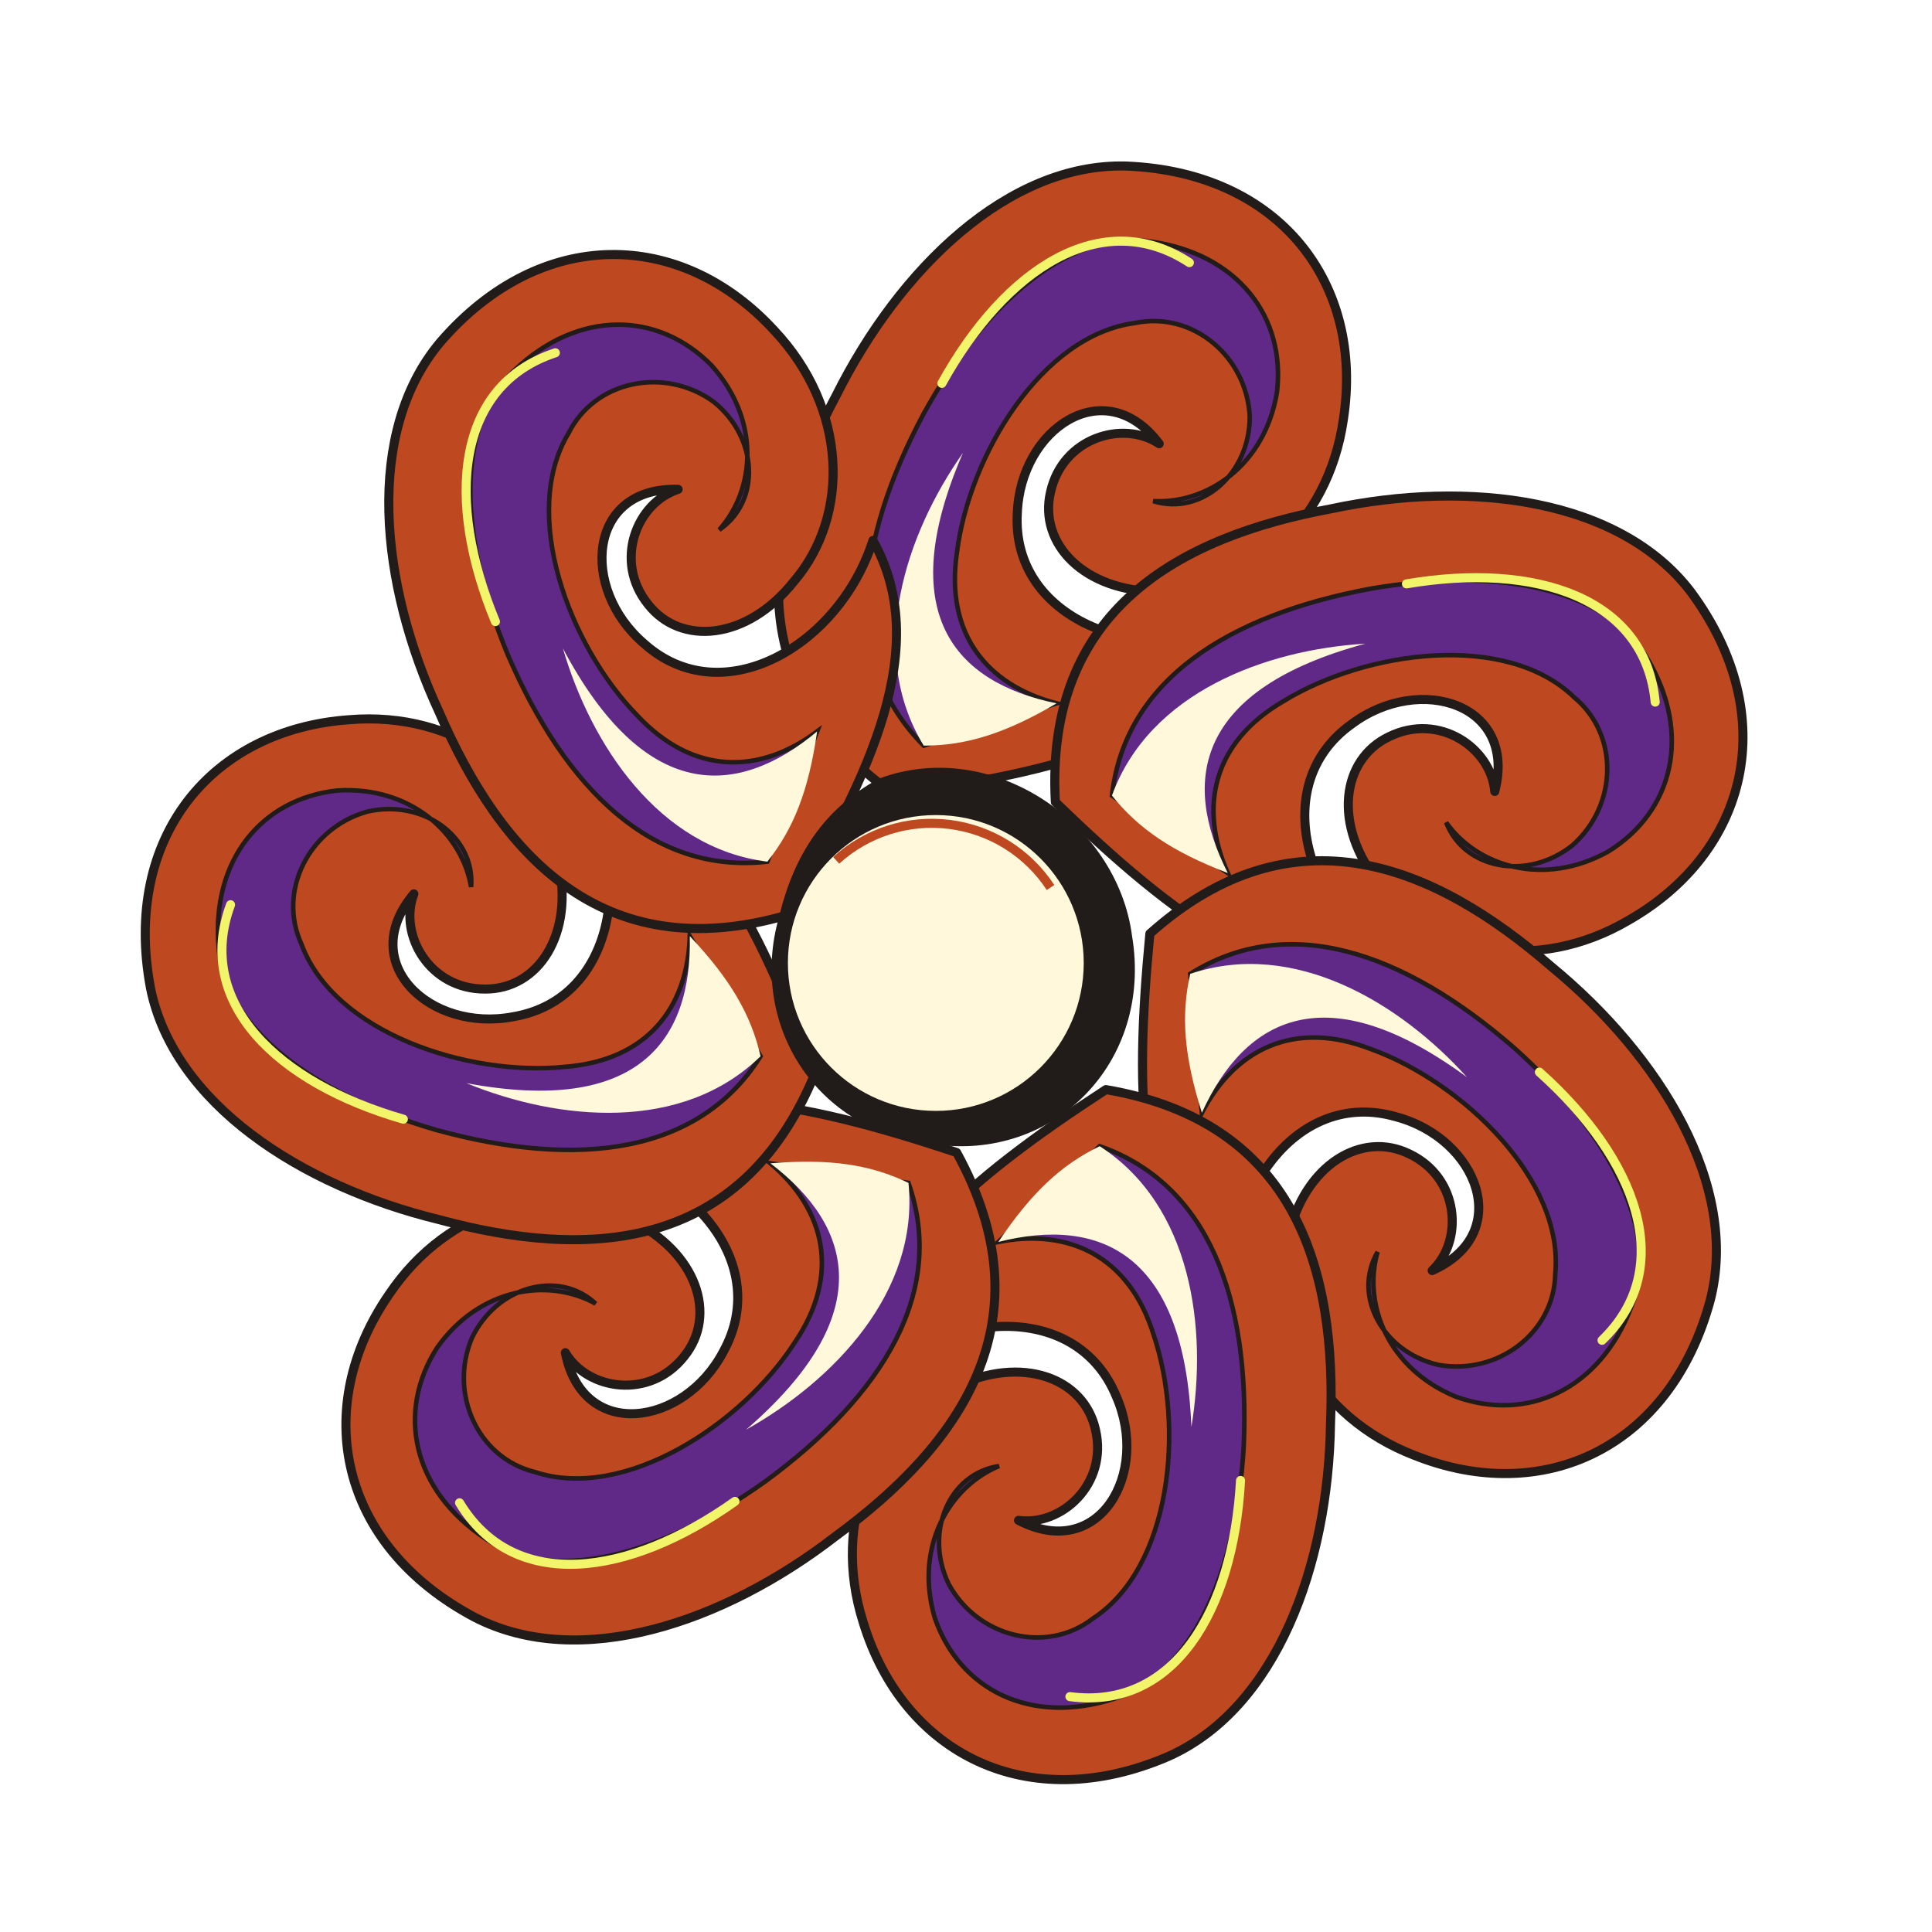
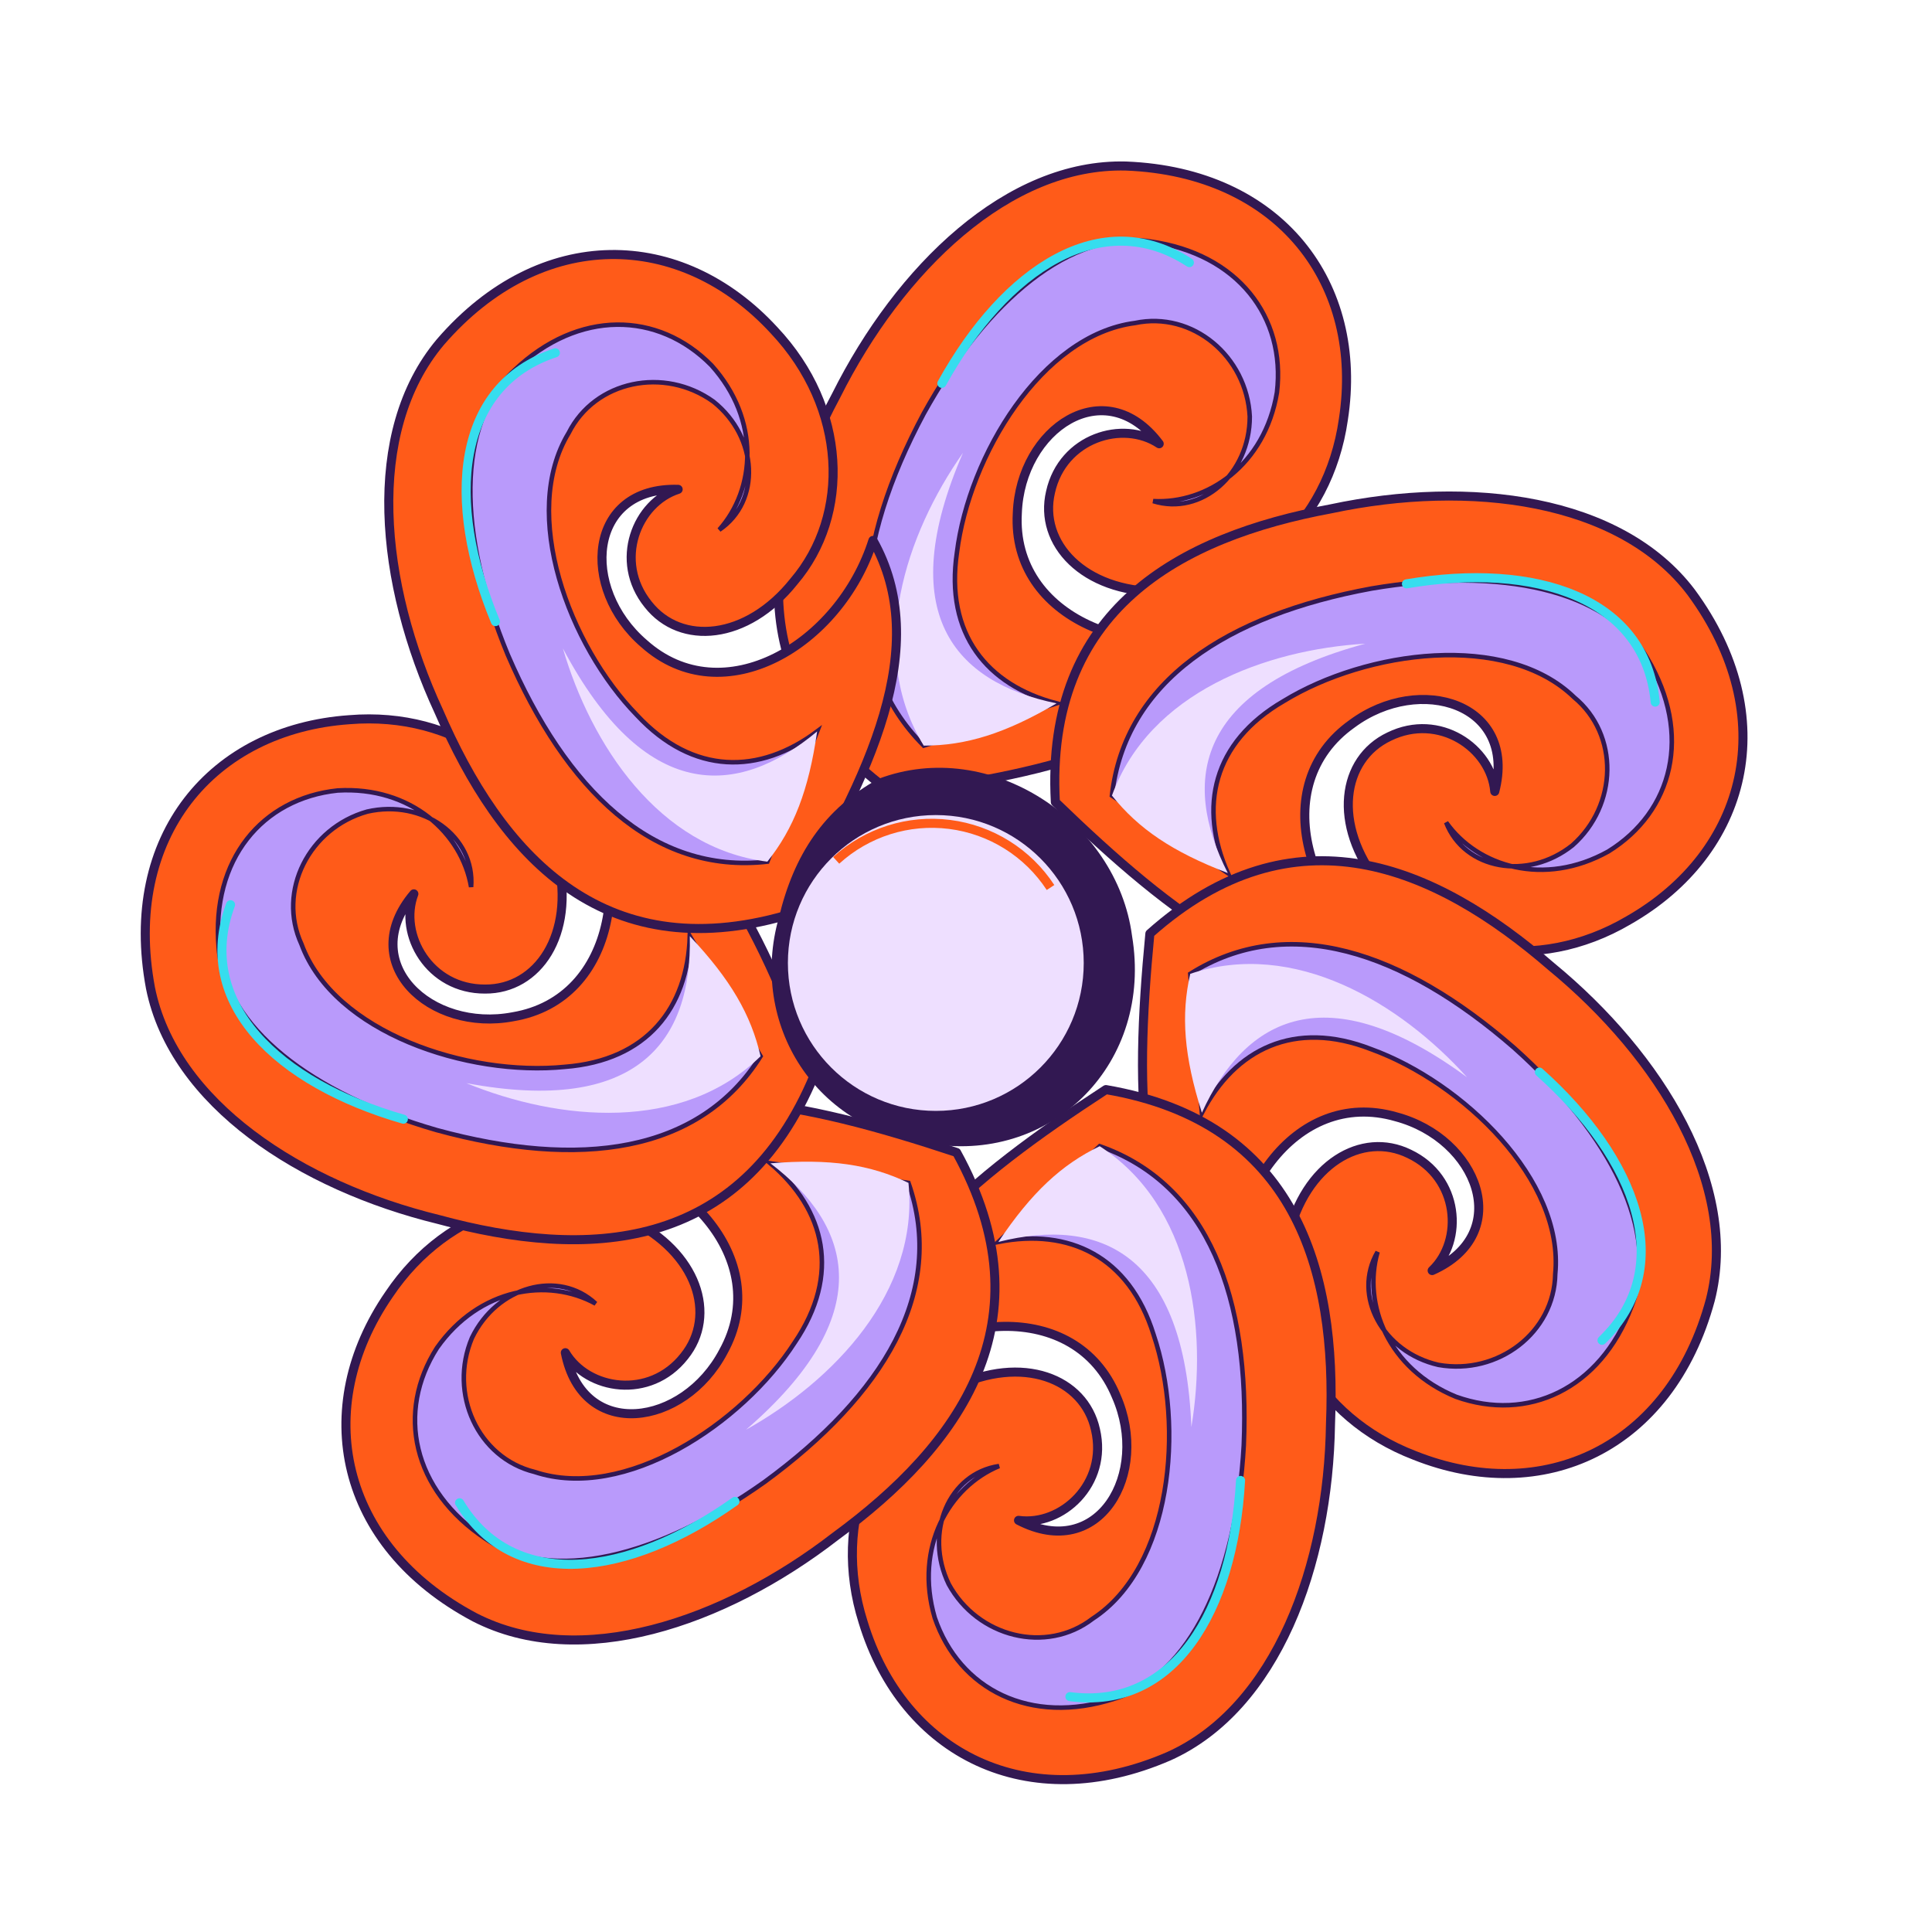
<svg xmlns="http://www.w3.org/2000/svg" viewBox="0 0 640 640" width="640" height="640">
  <view id="curl" viewBox="310 38 160 180" />
  <defs>
    <path id="ribbon" d="M 296,263 C 244,226 253,176 277,131 C 298,89 334,54 373,55 C 424,57 452,94 445,139 C 440,174 413,197 384,196 C 359,196 344,180 348,163 C 352,145 372,139 384,147 C 366,123 338,142 337,170 C 335,205 377,221 411,208 C 396,245 350,256 296,263 Z" />
    <path id="overprint" d="M 306,247 C 279,220 283,180 306,137 C 327,99 355,76 381,80 C 410,84 426,105 423,130 C 419,154 400,167 382,166 C 398,171 414,157 414,138 C 413,118 395,103 376,107 C 345,111 321,151 317,183 C 313,210 327,227 350,233 Z" />
    <path id="rim" d="M 306,247 C 287,216 300,177 319,150 C 296,203 316,226 350,233 C 333,243 320,247 306,247 Z" />
  </defs>
  <g transform="rotate(0 320 320)">
-     <use href="#ribbon" fill="#be481f" stroke="#211b19" stroke-width="3" stroke-linejoin="round" />
-     <use href="#overprint" fill="#612987" stroke="#211b19" stroke-width="1.5" />
-     <use href="#rim" fill="#fff8db" />
-     <path d="M 312,127 C 333,89 365,68 394,87" fill="none" stroke="#f2f46a" stroke-width="3" stroke-linecap="round" />
+     <use href="#ribbon" fill="#ff5b19" stroke="#321852" stroke-width="3" stroke-linejoin="round" />
+     <use href="#overprint" fill="#b99afb" stroke="#321852" stroke-width="1.5" />
+     <use href="#rim" fill="#eedfff" />
+     <path d="M 312,127 C 333,89 365,68 394,87" fill="none" stroke="#36ddee" stroke-width="3" stroke-linecap="round" />
  </g>
  <g transform="rotate(51.42857 320 320)">
-     <use href="#ribbon" fill="#be481f" stroke="#211b19" stroke-width="3" stroke-linejoin="round" />
-     <use href="#overprint" fill="#612987" stroke="#211b19" stroke-width="1.5" />
-     <use href="#rim" fill="#fff8db" />
-     <path d="M 312,127 C 333,89 365,68 394,87" fill="none" stroke="#f2f46a" stroke-width="3" stroke-linecap="round" />
+     <use href="#ribbon" fill="#ff5b19" stroke="#321852" stroke-width="3" stroke-linejoin="round" />
+     <use href="#overprint" fill="#b99afb" stroke="#321852" stroke-width="1.5" />
+     <use href="#rim" fill="#eedfff" />
+     <path d="M 312,127 C 333,89 365,68 394,87" fill="none" stroke="#36ddee" stroke-width="3" stroke-linecap="round" />
  </g>
  <g transform="rotate(102.8571 320 320)">
-     <use href="#ribbon" fill="#be481f" stroke="#211b19" stroke-width="3" stroke-linejoin="round" />
-     <use href="#overprint" fill="#612987" stroke="#211b19" stroke-width="1.5" />
-     <use href="#rim" fill="#fff8db" />
-     <path d="M 312,127 C 333,89 365,68 394,87" fill="none" stroke="#f2f46a" stroke-width="3" stroke-linecap="round" />
+     <use href="#ribbon" fill="#ff5b19" stroke="#321852" stroke-width="3" stroke-linejoin="round" />
+     <use href="#overprint" fill="#b99afb" stroke="#321852" stroke-width="1.5" />
+     <use href="#rim" fill="#eedfff" />
+     <path d="M 312,127 C 333,89 365,68 394,87" fill="none" stroke="#36ddee" stroke-width="3" stroke-linecap="round" />
  </g>
  <g transform="rotate(154.2857 320 320)">
-     <use href="#ribbon" fill="#be481f" stroke="#211b19" stroke-width="3" stroke-linejoin="round" />
-     <use href="#overprint" fill="#612987" stroke="#211b19" stroke-width="1.5" />
-     <use href="#rim" fill="#fff8db" />
-     <path d="M 312,127 C 333,89 365,68 394,87" fill="none" stroke="#f2f46a" stroke-width="3" stroke-linecap="round" />
+     <use href="#ribbon" fill="#ff5b19" stroke="#321852" stroke-width="3" stroke-linejoin="round" />
+     <use href="#overprint" fill="#b99afb" stroke="#321852" stroke-width="1.5" />
+     <use href="#rim" fill="#eedfff" />
+     <path d="M 312,127 C 333,89 365,68 394,87" fill="none" stroke="#36ddee" stroke-width="3" stroke-linecap="round" />
  </g>
  <g transform="rotate(205.7143 320 320)">
-     <use href="#ribbon" fill="#be481f" stroke="#211b19" stroke-width="3" stroke-linejoin="round" />
-     <use href="#overprint" fill="#612987" stroke="#211b19" stroke-width="1.5" />
-     <use href="#rim" fill="#fff8db" />
-     <path d="M 312,127 C 333,89 365,68 394,87" fill="none" stroke="#f2f46a" stroke-width="3" stroke-linecap="round" />
+     <use href="#ribbon" fill="#ff5b19" stroke="#321852" stroke-width="3" stroke-linejoin="round" />
+     <use href="#overprint" fill="#b99afb" stroke="#321852" stroke-width="1.5" />
+     <use href="#rim" fill="#eedfff" />
+     <path d="M 312,127 C 333,89 365,68 394,87" fill="none" stroke="#36ddee" stroke-width="3" stroke-linecap="round" />
  </g>
  <g transform="rotate(257.1429 320 320)">
-     <use href="#ribbon" fill="#be481f" stroke="#211b19" stroke-width="3" stroke-linejoin="round" />
-     <use href="#overprint" fill="#612987" stroke="#211b19" stroke-width="1.5" />
-     <use href="#rim" fill="#fff8db" />
-     <path d="M 312,127 C 333,89 365,68 394,87" fill="none" stroke="#f2f46a" stroke-width="3" stroke-linecap="round" />
+     <use href="#ribbon" fill="#ff5b19" stroke="#321852" stroke-width="3" stroke-linejoin="round" />
+     <use href="#overprint" fill="#b99afb" stroke="#321852" stroke-width="1.5" />
+     <use href="#rim" fill="#eedfff" />
+     <path d="M 312,127 C 333,89 365,68 394,87" fill="none" stroke="#36ddee" stroke-width="3" stroke-linecap="round" />
  </g>
  <g transform="rotate(308.5714 320 320)">
-     <use href="#ribbon" fill="#be481f" stroke="#211b19" stroke-width="3" stroke-linejoin="round" />
-     <use href="#overprint" fill="#612987" stroke="#211b19" stroke-width="1.5" />
-     <use href="#rim" fill="#fff8db" />
-     <path d="M 312,127 C 333,89 365,68 394,87" fill="none" stroke="#f2f46a" stroke-width="3" stroke-linecap="round" />
+     <use href="#ribbon" fill="#ff5b19" stroke="#321852" stroke-width="3" stroke-linejoin="round" />
+     <use href="#overprint" fill="#b99afb" stroke="#321852" stroke-width="1.5" />
+     <use href="#rim" fill="#eedfff" />
+     <path d="M 312,127 C 333,89 365,68 394,87" fill="none" stroke="#36ddee" stroke-width="3" stroke-linecap="round" />
  </g>
-   <path d="M 291,258 C 328,244 370,272 375,310 C 382,352 349,385 309,379 C 270,375 248,339 258,304 C 263,283 273,268 291,258 Z" fill="#211b19" />
-   <circle cx="310" cy="319" r="49" fill="#fff8db" />
-   <path d="M 277,285 A 47,47 0 0 1 348,294" fill="none" stroke="#be481f" stroke-width="3" />
+   <path d="M 291,258 C 328,244 370,272 375,310 C 382,352 349,385 309,379 C 270,375 248,339 258,304 C 263,283 273,268 291,258 Z" fill="#321852" />
+   <circle cx="310" cy="319" r="49" fill="#eedfff" />
+   <path d="M 277,285 A 47,47 0 0 1 348,294" fill="none" stroke="#ff5b19" stroke-width="3" />
</svg>
